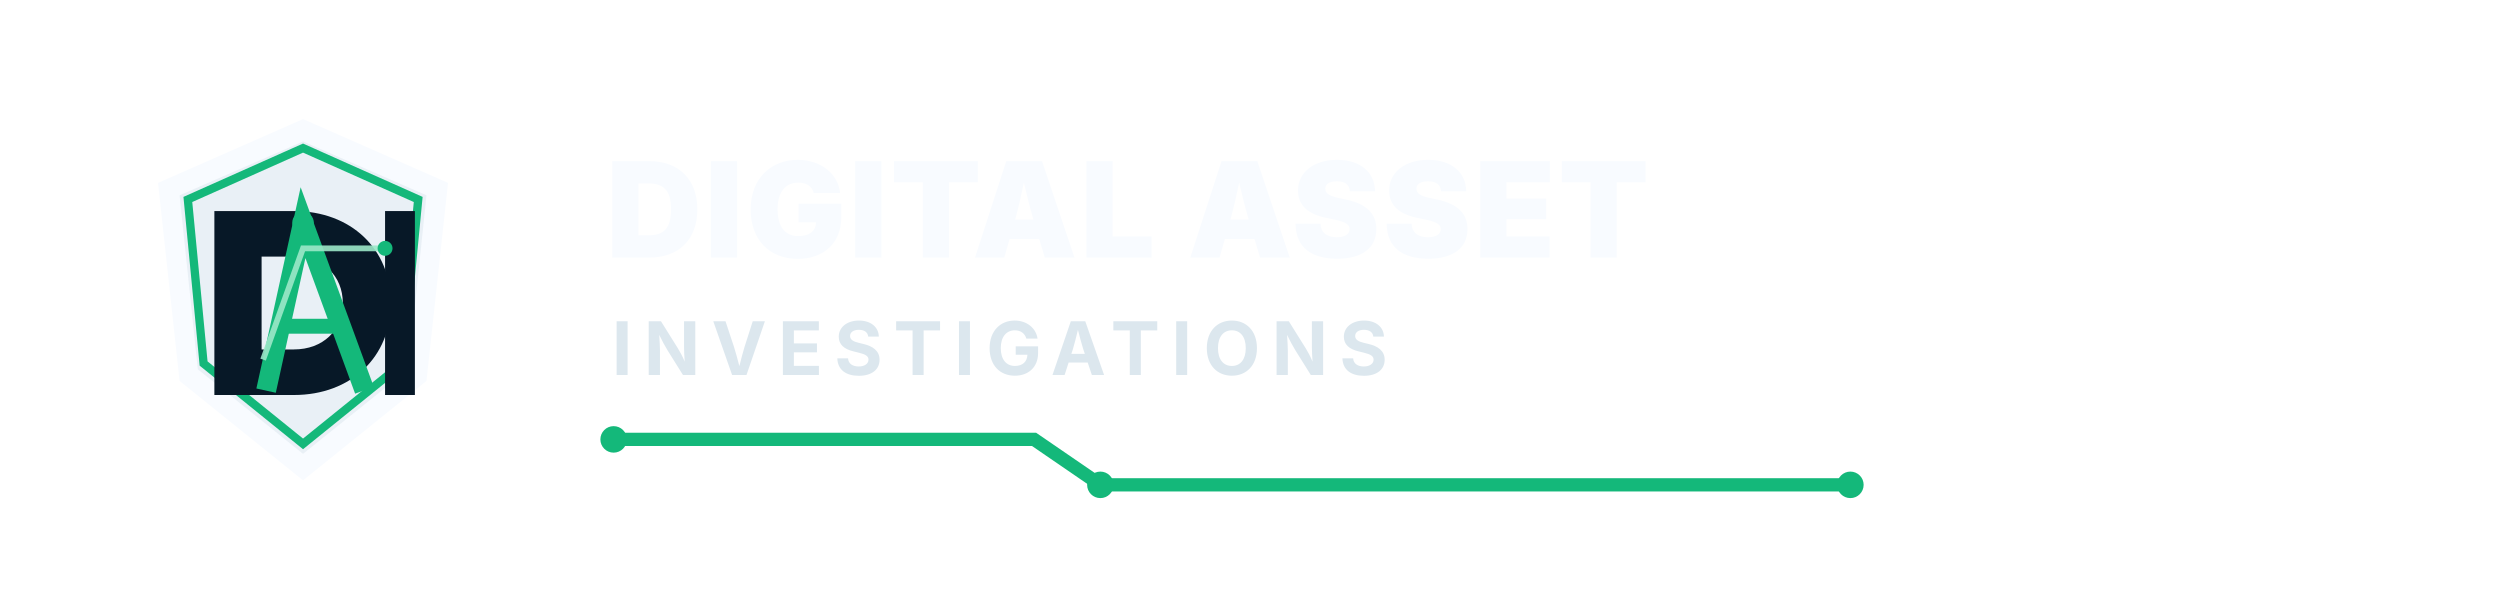
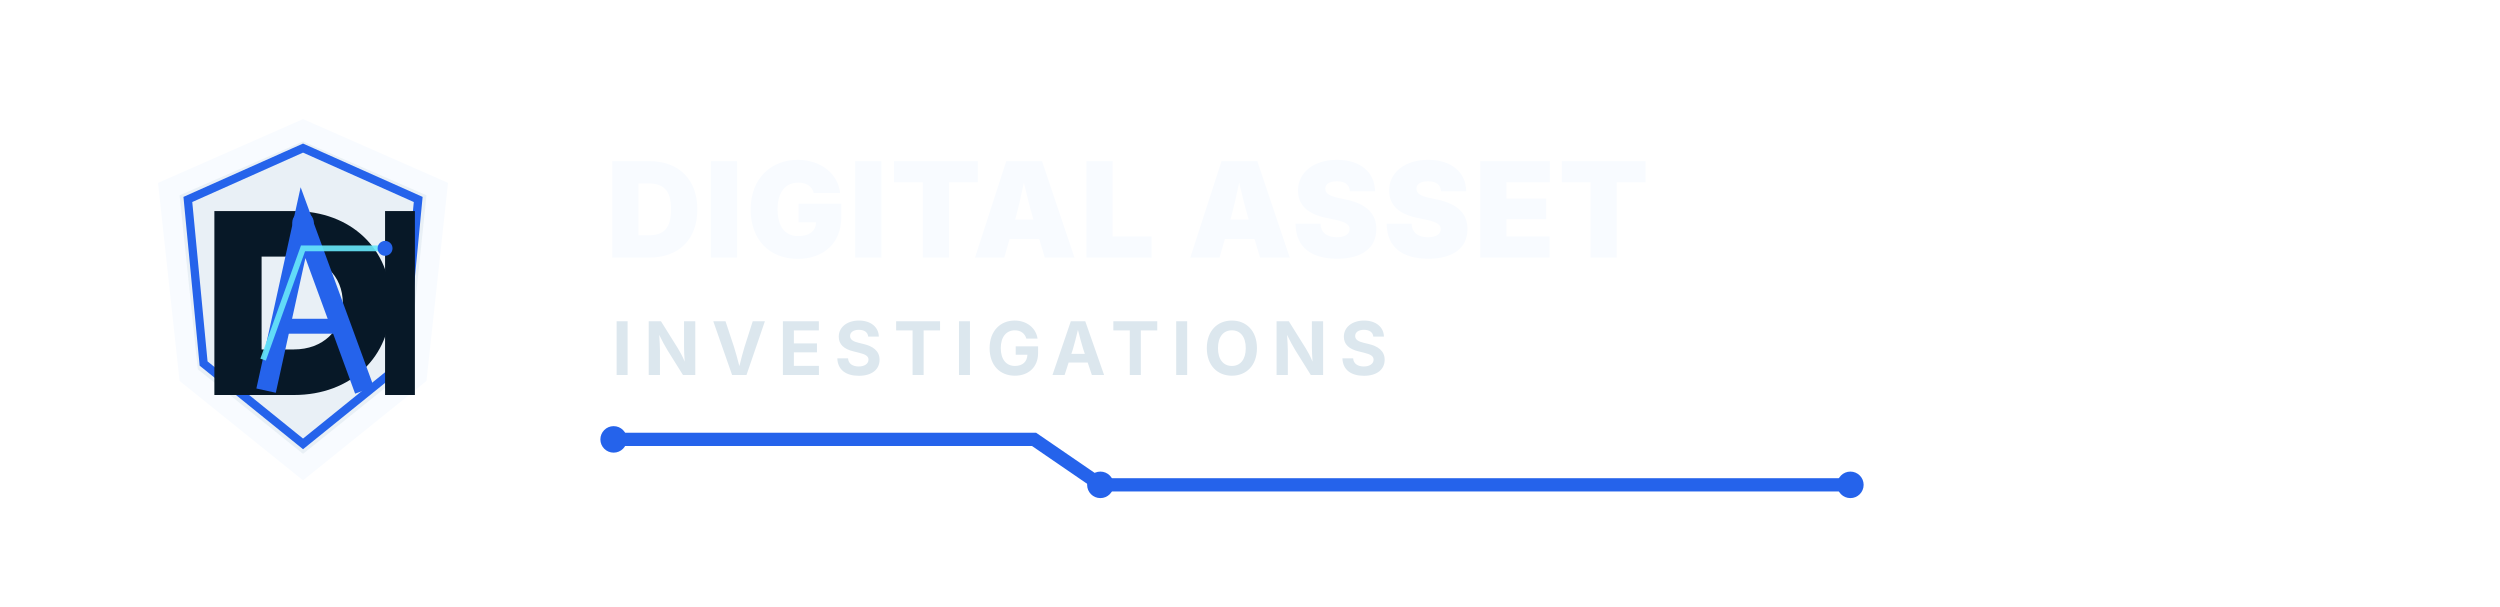
<svg xmlns="http://www.w3.org/2000/svg" viewBox="0 0 1320 320" role="img" aria-labelledby="title desc">
  <defs>
    <style>
      .navy{fill:#071827}
      .black{fill:#05070a}
      .white{fill:#f8fbff}
      .soft{fill:#dce7ee}
-       .emerald{fill:none;stroke:#14b87a;stroke-linecap:square;stroke-linejoin:miter}
-       .emerald-fill{fill:#14b87a}
-       .fine{fill:none;stroke:#9be8c8;stroke-linecap:square;stroke-linejoin:miter}
+       .emerald{fill:none;stroke:#2563eb;stroke-linecap:square;stroke-linejoin:miter}
+       .emerald-fill{fill:#2563eb}
+       .fine{fill:none;stroke:#67e8f9;stroke-linecap:square;stroke-linejoin:miter}
      .word-main{font-family:Montserrat,"Avenir Next",Inter,"Segoe UI",Arial,sans-serif;font-size:70px;font-weight:850;letter-spacing:1.5px}
      .word-sub{font-family:Montserrat,"Avenir Next",Inter,"Segoe UI",Arial,sans-serif;font-size:39px;font-weight:750;letter-spacing:6px}
    </style>
  </defs>
  <g id="icon" transform="translate(48 48) scale(.4375)">
    <path class="white" d="M256 34 431 111 405 350 256 470 107 350 81 111Z" />
    <path class="soft" opacity=".55" d="M256 61 405 126 383 336 256 438 129 336 107 126Z" />
    <path class="emerald" stroke-width="10" d="M256 69 395 131 376 329 256 426 136 329 117 131Z" />
    <path class="navy" fill-rule="evenodd" d="M149 145h96c69 0 117 46 117 111s-48 111-117 111h-96V145Zm57 55v112h39c35 0 59-23 59-56s-24-56-59-56h-39Z" />
    <path class="navy" d="M355 145h36v222h-36Z" />
    <path class="emerald" stroke-width="24" d="M214 350 256 159 326 350" />
    <path class="emerald" stroke-width="18" d="M237 284h62" />
    <path class="fine" stroke-width="7" opacity=".9" d="M209 321 256 190h99" />
    <circle class="emerald-fill" cx="256" cy="159" r="13" />
    <circle class="emerald-fill" cx="214" cy="350" r="10" />
    <circle class="emerald-fill" cx="326" cy="350" r="10" />
    <circle class="emerald-fill" cx="355" cy="190" r="9" />
  </g>
  <g id="wordmark">
    <text class="word-main white" x="320" y="136">DIGITAL ASSET</text>
    <text class="word-sub soft" x="323" y="198">INVESTIGATIONS</text>
    <path class="emerald" stroke-width="7" d="M324 232h222l35 24h396" />
    <circle class="emerald-fill" cx="324" cy="232" r="7" />
    <circle class="emerald-fill" cx="581" cy="256" r="7" />
    <circle class="emerald-fill" cx="977" cy="256" r="7" />
  </g>
</svg>
